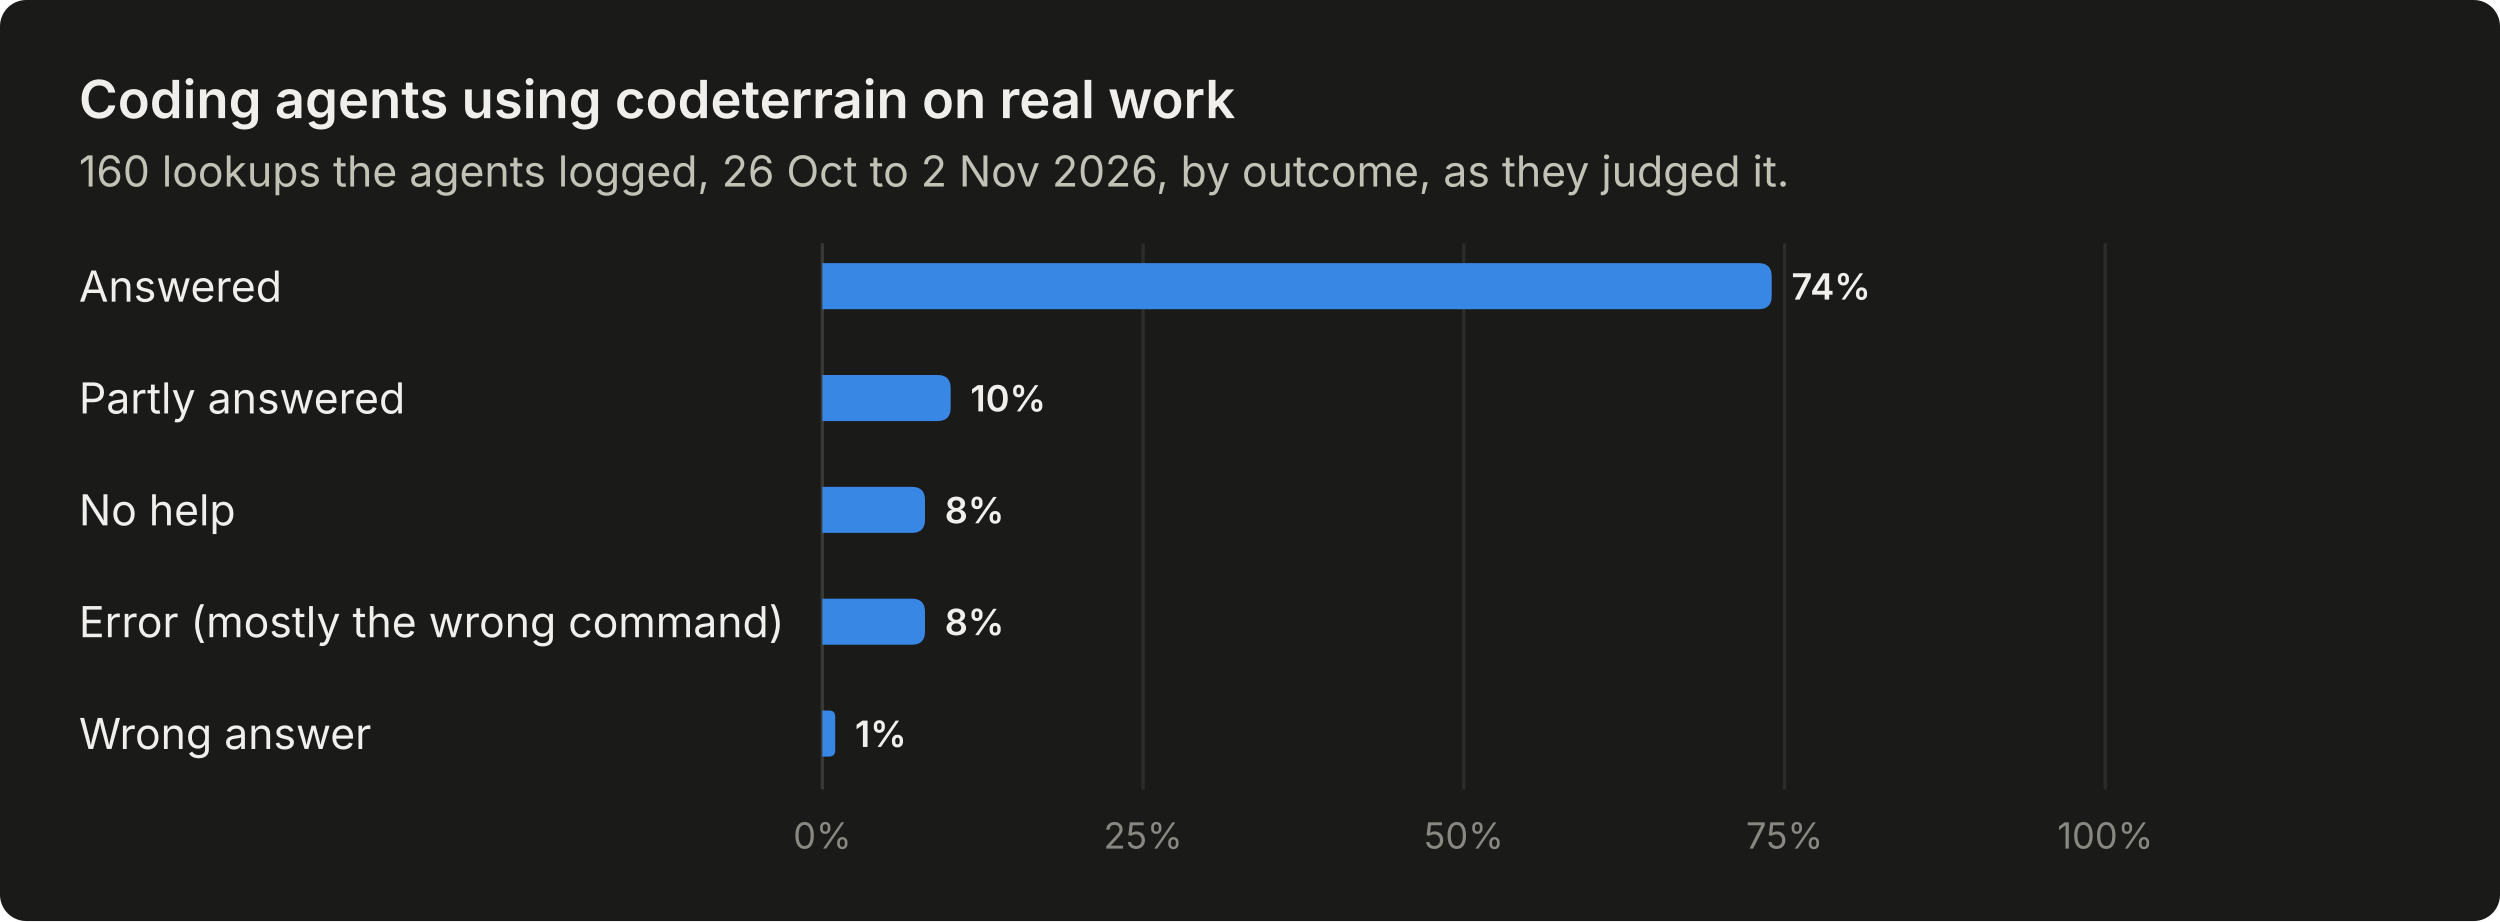
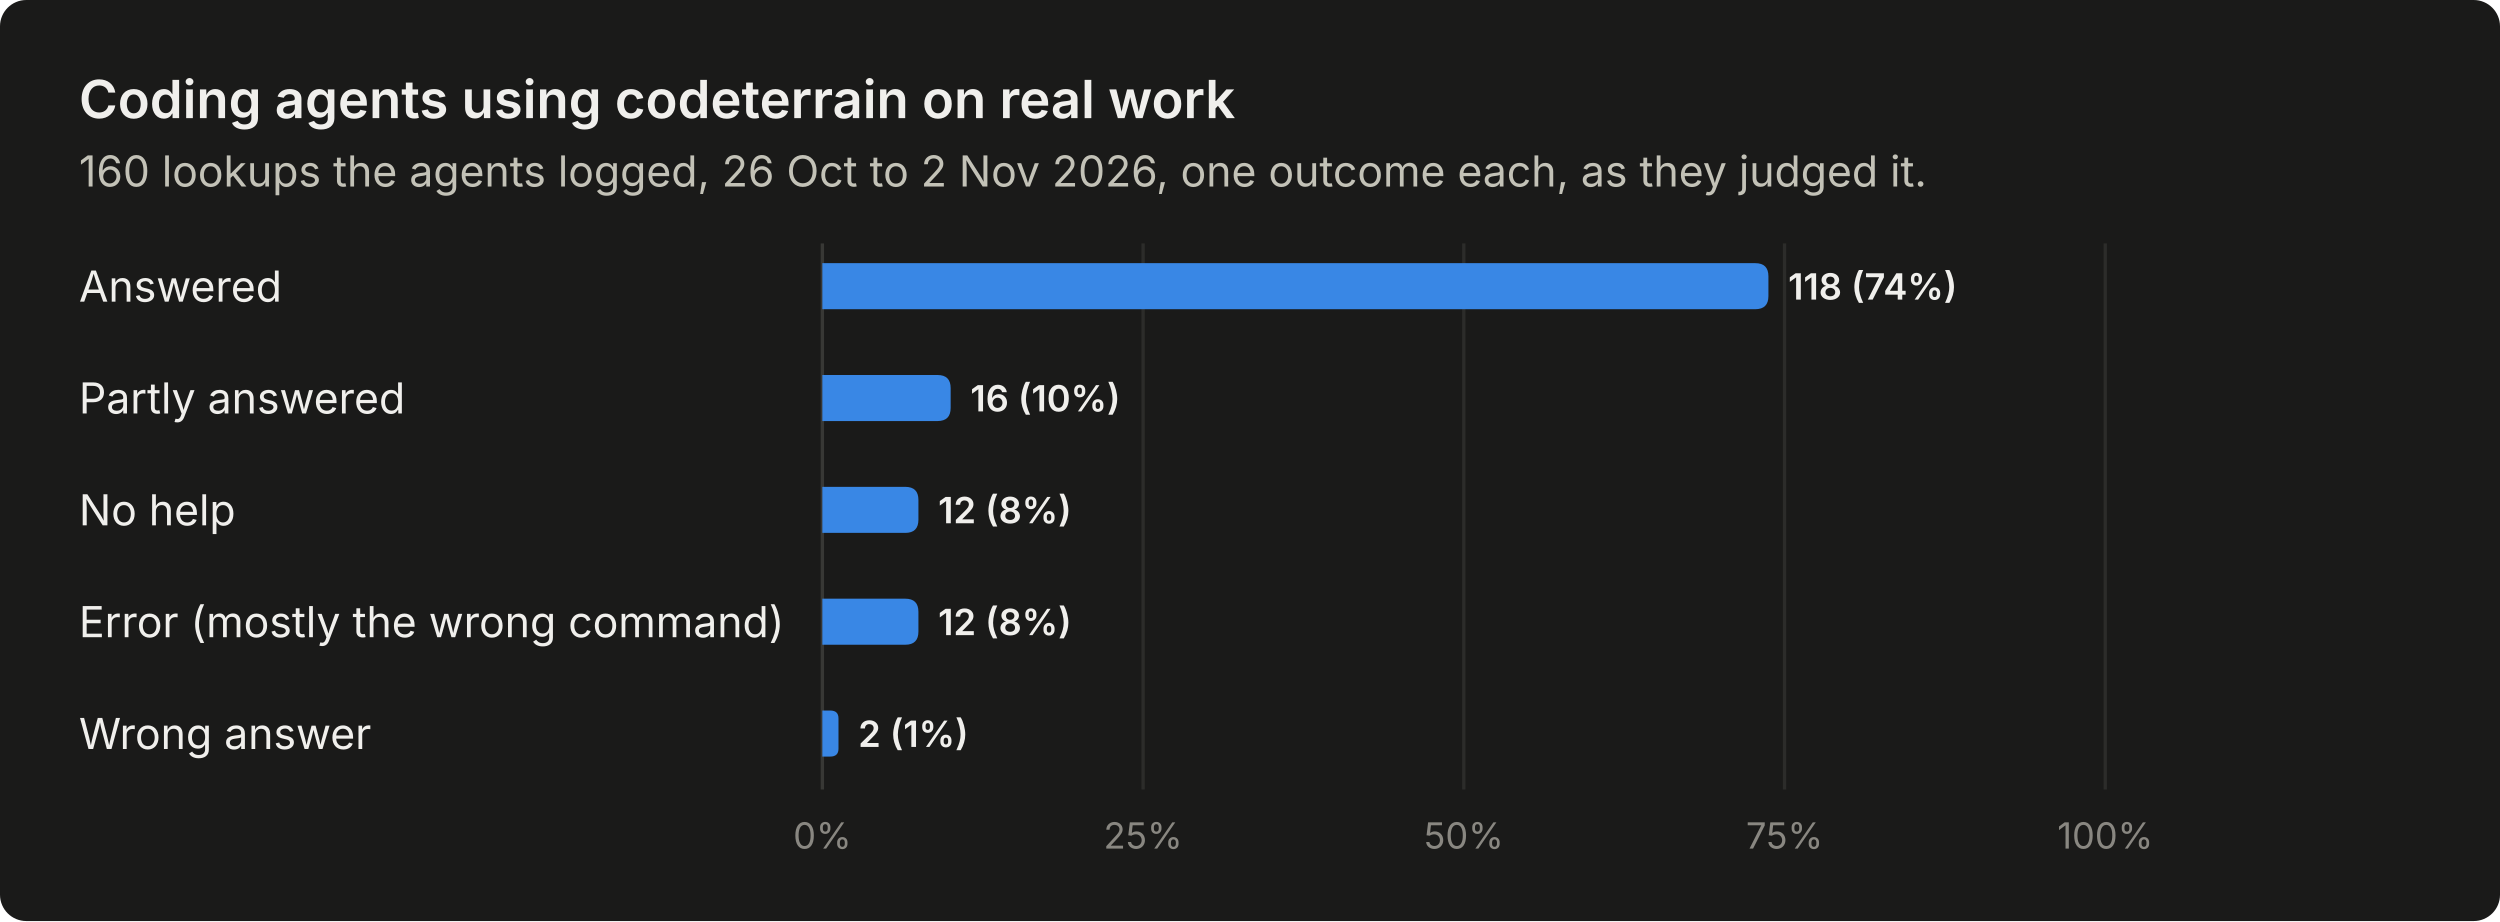
<svg xmlns="http://www.w3.org/2000/svg" width="760" height="280" viewBox="0 0 760 280" font-family="system-ui, -apple-system, &quot;Segoe UI&quot;, sans-serif" role="img">
  <rect width="760" height="280" rx="8" fill="#1a1a19" />
  <text x="24.0" y="30.0" fill="#f0efec" font-size="16" font-weight="600" text-anchor="start" dominant-baseline="middle">Coding agents using codeterrain on real work</text>
-   <text x="24.0" y="52.0" fill="#c3c2b7" font-size="13" font-weight="400" text-anchor="start" dominant-baseline="middle">160 lookups the agents logged, 26 Oct to 2 Nov 2026, by outcome, as they judged it.</text>
+   <text x="24.0" y="52.0" fill="#c3c2b7" font-size="13" font-weight="400" text-anchor="start" dominant-baseline="middle">160 lookups the agents logged, 26 Oct to 2 Nov 2026, one outcome each, as they judged it.</text>
  <line x1="250.0" y1="74.0" x2="250.0" y2="240.0" stroke="#383835" stroke-width="1" />
  <text x="250.0" y="254.0" fill="#898781" font-size="11" font-weight="400" text-anchor="middle" dominant-baseline="middle">0%</text>
  <line x1="347.5" y1="74.0" x2="347.5" y2="240.0" stroke="#2c2c2a" stroke-width="1" />
  <text x="347.5" y="254.0" fill="#898781" font-size="11" font-weight="400" text-anchor="middle" dominant-baseline="middle">25%</text>
  <line x1="445.0" y1="74.0" x2="445.0" y2="240.0" stroke="#2c2c2a" stroke-width="1" />
  <text x="445.0" y="254.0" fill="#898781" font-size="11" font-weight="400" text-anchor="middle" dominant-baseline="middle">50%</text>
  <line x1="542.5" y1="74.0" x2="542.5" y2="240.0" stroke="#2c2c2a" stroke-width="1" />
  <text x="542.5" y="254.0" fill="#898781" font-size="11" font-weight="400" text-anchor="middle" dominant-baseline="middle">75%</text>
  <line x1="640.0" y1="74.0" x2="640.0" y2="240.0" stroke="#2c2c2a" stroke-width="1" />
  <text x="640.0" y="254.0" fill="#898781" font-size="11" font-weight="400" text-anchor="middle" dominant-baseline="middle">100%</text>
  <text x="24.0" y="87.0" fill="#f0efec" font-size="13" font-weight="400" text-anchor="start" dominant-baseline="middle">Answered</text>
-   <path d="M250.0 80.0 H534.6 Q538.6 80.0 538.6 84.0 V90.0 Q538.6 94.0 534.6 94.0 H250.0 Z" fill="#3987e5" />
-   <text x="544.6" y="87.0" fill="#f0efec" font-size="11" font-weight="600" text-anchor="start" dominant-baseline="middle">74%</text>
+   <path d="M250.0 80.0 H533.6 Q537.6 80.0 537.6 84.0 V90.0 Q537.6 94.0 533.6 94.0 H250.0 Z" fill="#3987e5" />
+   <text x="543.6" y="87.0" fill="#f0efec" font-size="11" font-weight="600" text-anchor="start" dominant-baseline="middle">118 (74%)</text>
  <text x="24.0" y="121.0" fill="#f0efec" font-size="13" font-weight="400" text-anchor="start" dominant-baseline="middle">Partly answered</text>
  <path d="M250.0 114.0 H285.0 Q289.0 114.0 289.0 118.0 V124.0 Q289.0 128.0 285.0 128.0 H250.0 Z" fill="#3987e5" />
-   <text x="295.0" y="121.0" fill="#f0efec" font-size="11" font-weight="600" text-anchor="start" dominant-baseline="middle">10%</text>
+   <text x="295.0" y="121.0" fill="#f0efec" font-size="11" font-weight="600" text-anchor="start" dominant-baseline="middle">16 (10%)</text>
  <text x="24.0" y="155.0" fill="#f0efec" font-size="13" font-weight="400" text-anchor="start" dominant-baseline="middle">No help</text>
-   <path d="M250.0 148.0 H277.2 Q281.2 148.0 281.2 152.0 V158.0 Q281.2 162.0 277.2 162.0 H250.0 Z" fill="#3987e5" />
-   <text x="287.2" y="155.0" fill="#f0efec" font-size="11" font-weight="600" text-anchor="start" dominant-baseline="middle">8%</text>
+   <path d="M250.0 148.0 H275.2 Q279.2 148.0 279.2 152.0 V158.0 Q279.2 162.0 275.2 162.0 H250.0 Z" fill="#3987e5" />
+   <text x="285.2" y="155.0" fill="#f0efec" font-size="11" font-weight="600" text-anchor="start" dominant-baseline="middle">12 (8%)</text>
  <text x="24.0" y="189.0" fill="#f0efec" font-size="13" font-weight="400" text-anchor="start" dominant-baseline="middle">Error (mostly the wrong command)</text>
-   <path d="M250.0 182.0 H277.2 Q281.2 182.0 281.2 186.0 V192.0 Q281.2 196.0 277.2 196.0 H250.0 Z" fill="#3987e5" />
-   <text x="287.2" y="189.0" fill="#f0efec" font-size="11" font-weight="600" text-anchor="start" dominant-baseline="middle">8%</text>
+   <path d="M250.0 182.0 H275.2 Q279.2 182.0 279.2 186.0 V192.0 Q279.2 196.0 275.2 196.0 H250.0 Z" fill="#3987e5" />
+   <text x="285.2" y="189.0" fill="#f0efec" font-size="11" font-weight="600" text-anchor="start" dominant-baseline="middle">12 (8%)</text>
  <text x="24.0" y="223.0" fill="#f0efec" font-size="13" font-weight="400" text-anchor="start" dominant-baseline="middle">Wrong answer</text>
-   <path d="M250.0 216.0 H252.0 Q253.9 216.0 253.9 217.9 V228.1 Q253.9 230.0 252.0 230.0 H250.0 Z" fill="#3987e5" />
-   <text x="259.9" y="223.0" fill="#f0efec" font-size="11" font-weight="600" text-anchor="start" dominant-baseline="middle">1%</text>
+   <path d="M250.0 216.0 H252.4 Q254.9 216.0 254.9 218.4 V227.6 Q254.9 230.0 252.4 230.0 H250.0 Z" fill="#3987e5" />
+   <text x="260.9" y="223.0" fill="#f0efec" font-size="11" font-weight="600" text-anchor="start" dominant-baseline="middle">2 (1%)</text>
</svg>
